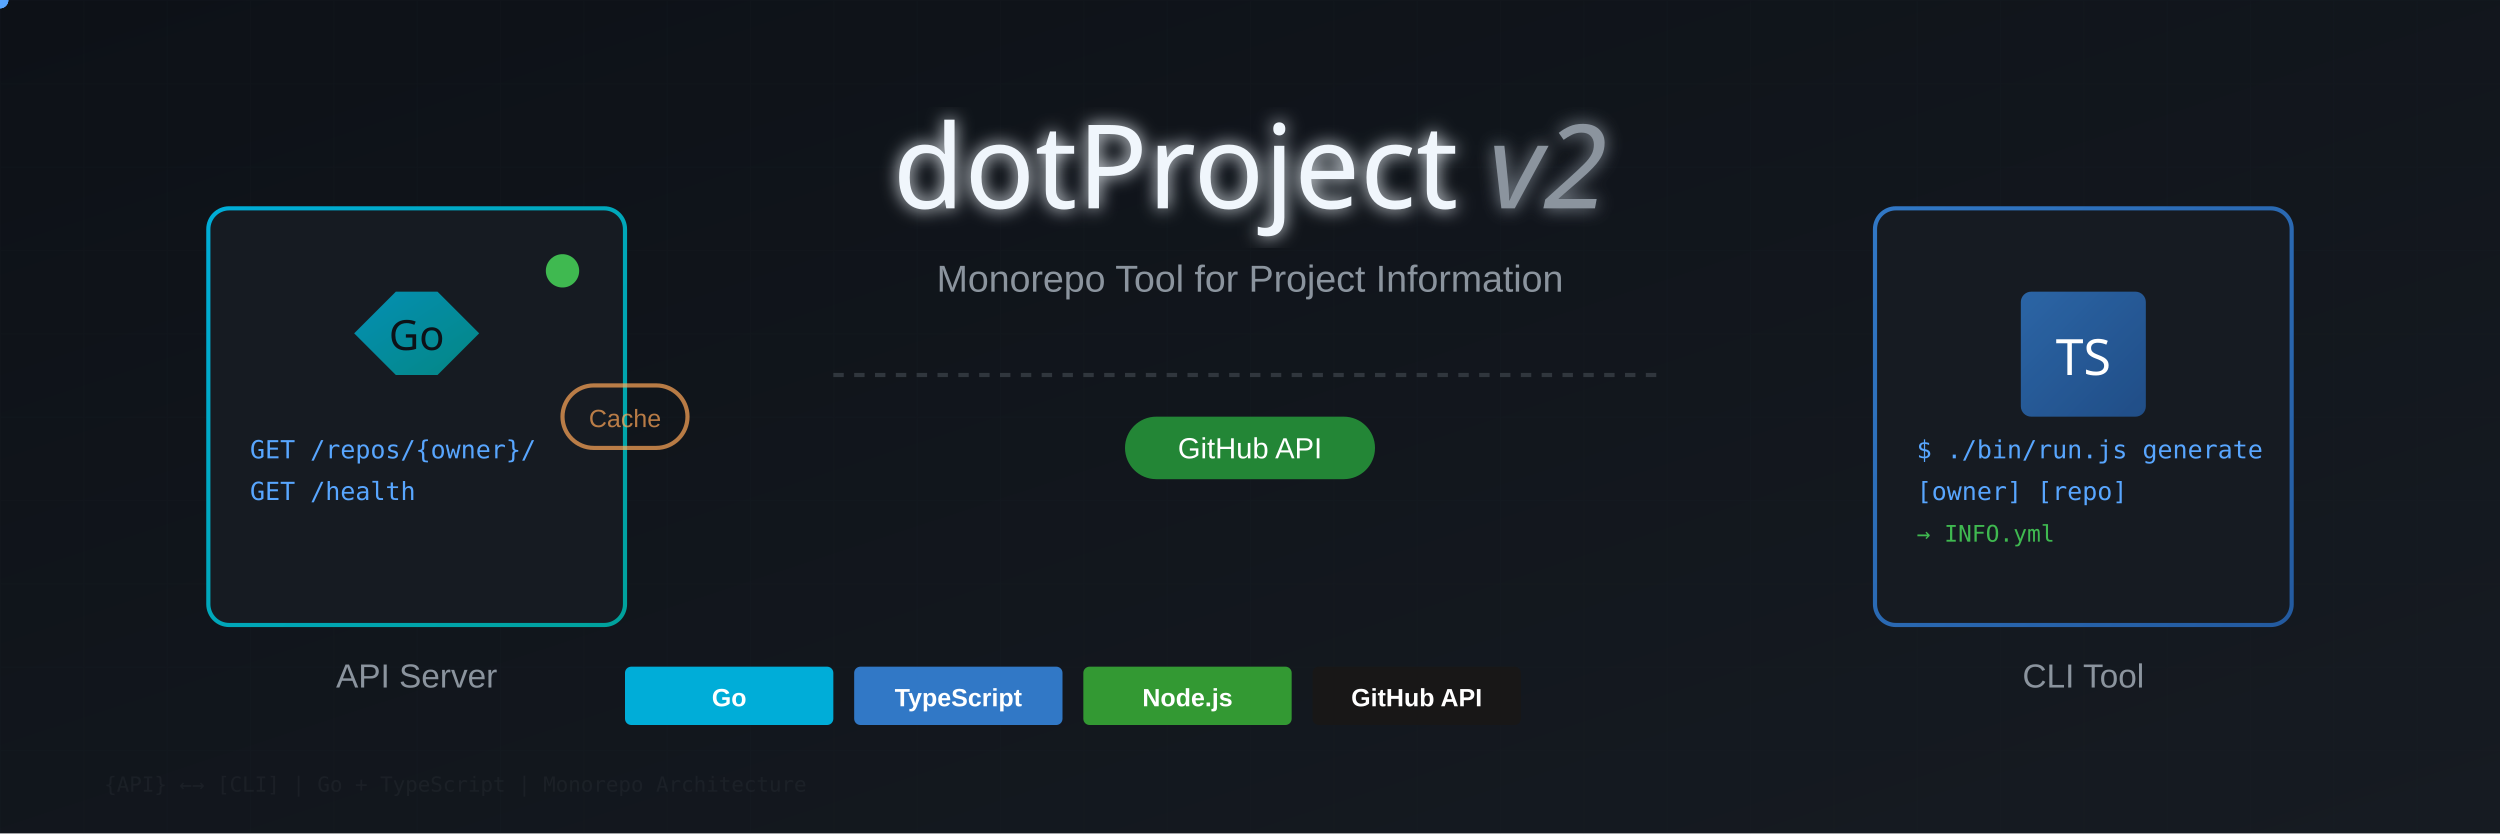
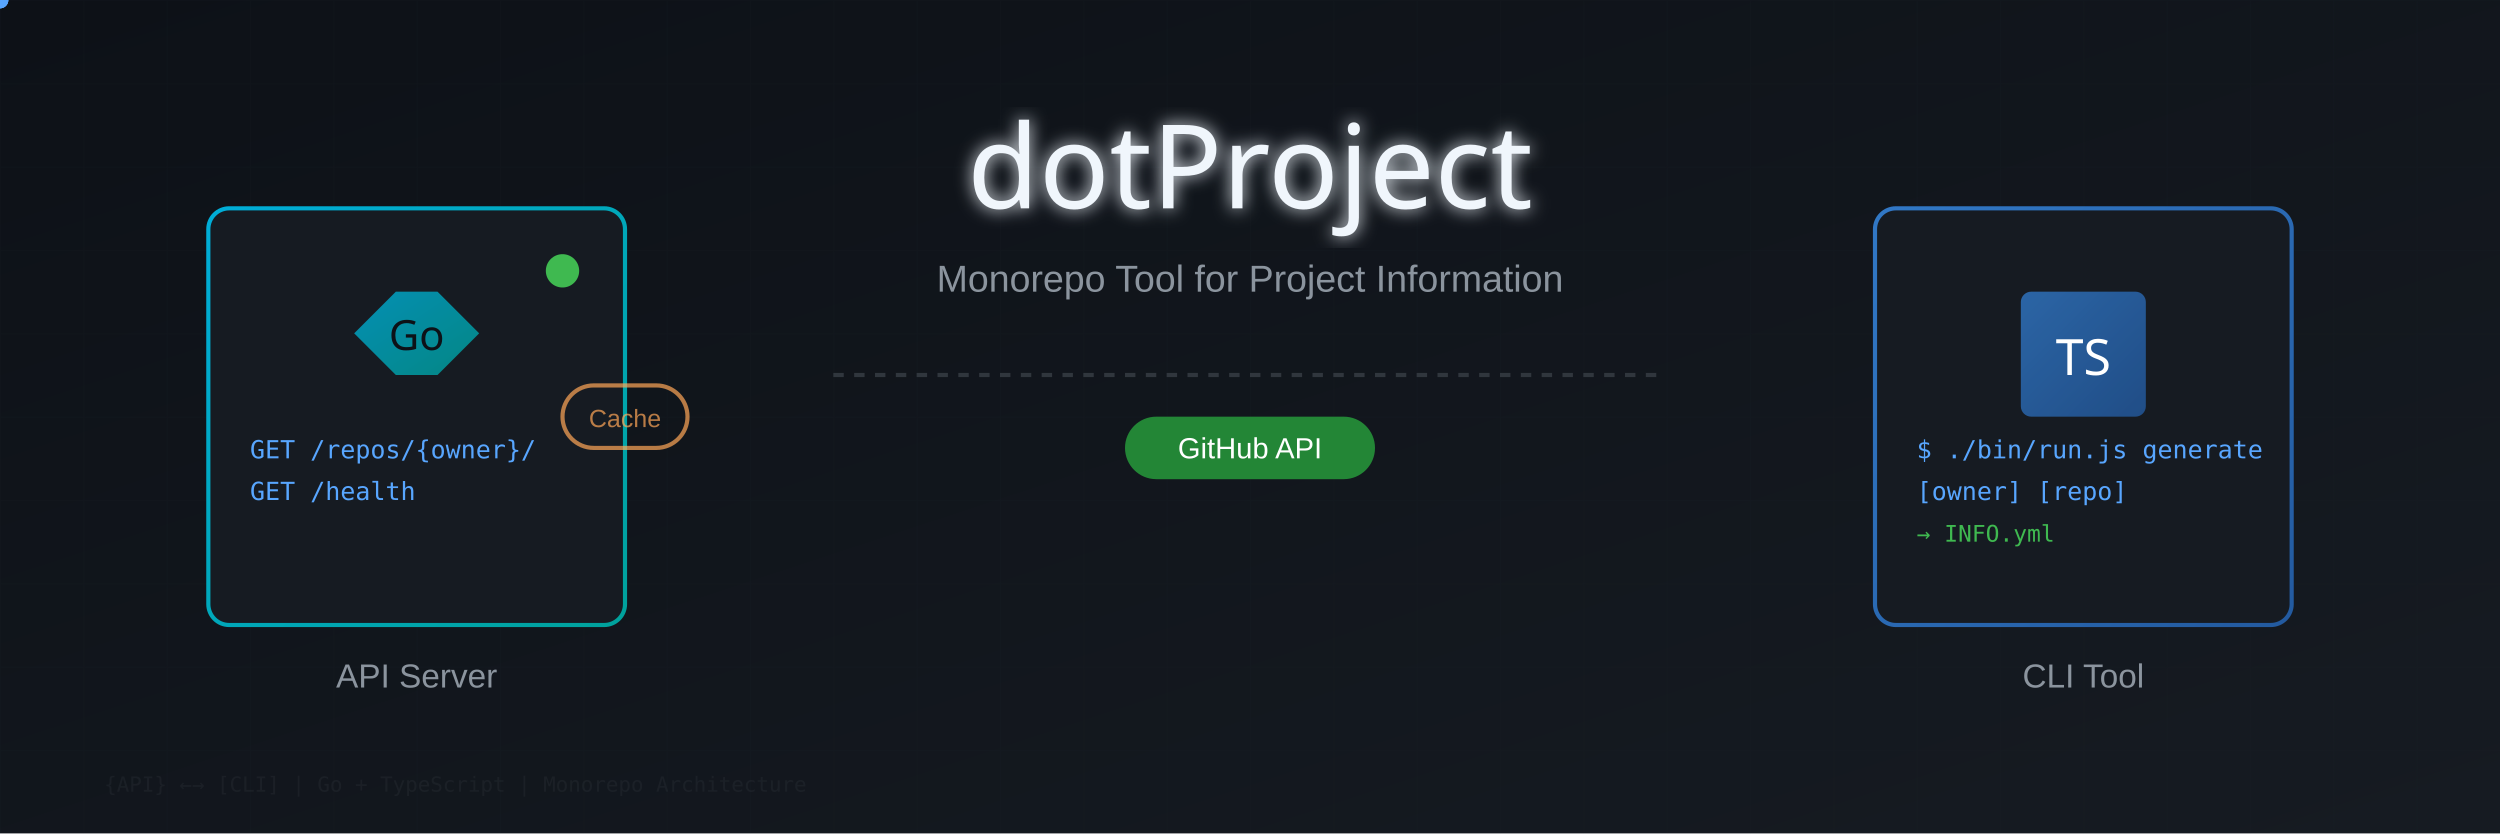
<svg xmlns="http://www.w3.org/2000/svg" viewBox="0 0 1200 400">
  <defs>
    <linearGradient id="bg-gradient" x1="0%" y1="0%" x2="100%" y2="100%">
      <stop offset="0%" style="stop-color:#0d1117;stop-opacity:1" />
      <stop offset="100%" style="stop-color:#161b22;stop-opacity:1" />
    </linearGradient>
    <linearGradient id="go-gradient" x1="0%" y1="0%" x2="100%" y2="100%">
      <stop offset="0%" style="stop-color:#00ADD8;stop-opacity:1" />
      <stop offset="100%" style="stop-color:#00a29c;stop-opacity:1" />
    </linearGradient>
    <linearGradient id="ts-gradient" x1="0%" y1="0%" x2="100%" y2="100%">
      <stop offset="0%" style="stop-color:#3178C6;stop-opacity:1" />
      <stop offset="100%" style="stop-color:#235a9f;stop-opacity:1" />
    </linearGradient>
    <filter id="glow">
      <feGaussianBlur stdDeviation="4" result="coloredBlur" />
      <feMerge>
        <feMergeNode in="coloredBlur" />
        <feMergeNode in="SourceGraphic" />
      </feMerge>
    </filter>
    <pattern id="grid" width="40" height="40" patternUnits="userSpaceOnUse">
      <path d="M 40 0 L 0 0 0 40" fill="none" stroke="#1c2128" stroke-width="1" opacity="0.5" />
    </pattern>
  </defs>
  <rect width="1200" height="400" fill="url(#bg-gradient)" />
  <rect width="1200" height="400" fill="url(#grid)" opacity="0.3" />
  <g transform="translate(100, 100)">
    <rect x="0" y="0" width="200" height="200" rx="10" fill="#161b22" stroke="url(#go-gradient)" stroke-width="2" />
    <g transform="translate(70, 40)">
      <path d="M0,20 L20,0 L40,0 L60,20 L40,40 L20,40 Z" fill="url(#go-gradient)" opacity="0.8" />
      <text x="30" y="28" text-anchor="middle" font-family="Arial Black" font-size="20" fill="#0d1117">Go</text>
    </g>
    <g font-family="monospace" font-size="12" fill="#58a6ff">
      <text x="20" y="120">GET /repos/{owner}/</text>
      <text x="20" y="140">GET /health</text>
    </g>
    <circle cx="170" cy="30" r="8" fill="#3fb950">
      <animate attributeName="opacity" values="0.3;1;0.3" dur="2s" repeatCount="indefinite" />
    </circle>
    <text x="100" y="230" text-anchor="middle" font-family="Arial" font-size="16" fill="#8b949e">API Server</text>
  </g>
  <g transform="translate(600, 100)">
    <text x="0" y="0" text-anchor="middle" font-family="Arial Black" font-size="56" fill="#f0f6fc" filter="url(#glow)">
-       dotProject <tspan font-style="italic" fill="#8b949e">v2</tspan>
+       dotProject
    </text>
    <text x="0" y="40" text-anchor="middle" font-family="Arial" font-size="18" fill="#8b949e">
      Monorepo Tool for Project Information
    </text>
    <g stroke="#30363d" stroke-width="2" fill="none">
      <path d="M-200,80 Q-100,80 0,80 T200,80" stroke-dasharray="5,5">
        <animate attributeName="stroke-dashoffset" values="0;10" dur="1s" repeatCount="indefinite" />
      </path>
    </g>
    <g transform="translate(-60, 100)">
      <rect x="0" y="0" width="120" height="30" rx="15" fill="#238636" />
      <text x="60" y="20" text-anchor="middle" font-family="Arial" font-size="14" fill="#ffffff">GitHub API</text>
    </g>
  </g>
  <g transform="translate(900, 100)">
    <rect x="0" y="0" width="200" height="200" rx="10" fill="#161b22" stroke="url(#ts-gradient)" stroke-width="2" />
    <g transform="translate(70, 40)">
      <rect x="0" y="0" width="60" height="60" rx="5" fill="url(#ts-gradient)" opacity="0.8" />
      <text x="30" y="40" text-anchor="middle" font-family="Arial Black" font-size="24" fill="#ffffff">TS</text>
    </g>
    <g font-family="monospace" font-size="12" fill="#58a6ff">
      <text x="20" y="120">$ ./bin/run.js generate</text>
      <text x="20" y="140">  [owner] [repo]</text>
    </g>
    <g transform="translate(20, 160)">
      <text font-family="monospace" font-size="11" fill="#3fb950">→ INFO.yml</text>
    </g>
    <text x="100" y="230" text-anchor="middle" font-family="Arial" font-size="16" fill="#8b949e">CLI Tool</text>
  </g>
-   <g transform="translate(300, 320)">
-     <g>
-       <rect x="0" y="0" width="100" height="28" rx="3" fill="#00ADD8" />
-       <text x="50" y="19" text-anchor="middle" font-family="Arial" font-size="12" font-weight="bold" fill="#ffffff">Go</text>
-     </g>
-     <g transform="translate(110, 0)">
-       <rect x="0" y="0" width="100" height="28" rx="3" fill="#3178C6" />
-       <text x="50" y="19" text-anchor="middle" font-family="Arial" font-size="12" font-weight="bold" fill="#ffffff">TypeScript</text>
-     </g>
-     <g transform="translate(220, 0)">
-       <rect x="0" y="0" width="100" height="28" rx="3" fill="#339933" />
-       <text x="50" y="19" text-anchor="middle" font-family="Arial" font-size="12" font-weight="bold" fill="#ffffff">Node.js</text>
-     </g>
-     <g transform="translate(330, 0)">
-       <rect x="0" y="0" width="100" height="28" rx="3" fill="#181717" />
-       <text x="50" y="19" text-anchor="middle" font-family="Arial" font-size="12" font-weight="bold" fill="#ffffff">GitHub API</text>
-     </g>
-   </g>
  <g opacity="0.3">
    <text x="50" y="380" font-family="monospace" font-size="10" fill="#30363d">
      {API} ←→ [CLI] | Go + TypeScript | Monorepo Architecture
    </text>
  </g>
  <g transform="translate(300, 200)" opacity="0.7">
    <rect x="-30" y="-15" width="60" height="30" rx="15" fill="none" stroke="#ffa657" stroke-width="2" />
    <text x="0" y="5" text-anchor="middle" font-family="Arial" font-size="12" fill="#ffa657">Cache</text>
  </g>
  <g>
    <circle r="4" fill="#58a6ff">
      <animateMotion dur="3s" repeatCount="indefinite">
        <mpath href="#dataflow" />
      </animateMotion>
    </circle>
    <circle r="4" fill="#58a6ff">
      <animateMotion dur="3s" begin="1s" repeatCount="indefinite">
        <mpath href="#dataflow" />
      </animateMotion>
    </circle>
    <circle r="4" fill="#58a6ff">
      <animateMotion dur="3s" begin="2s" repeatCount="indefinite">
        <mpath href="#dataflow" />
      </animateMotion>
    </circle>
  </g>
  <path id="dataflow" d="M 300,200 Q 600,200 900,200" fill="none" />
</svg>
